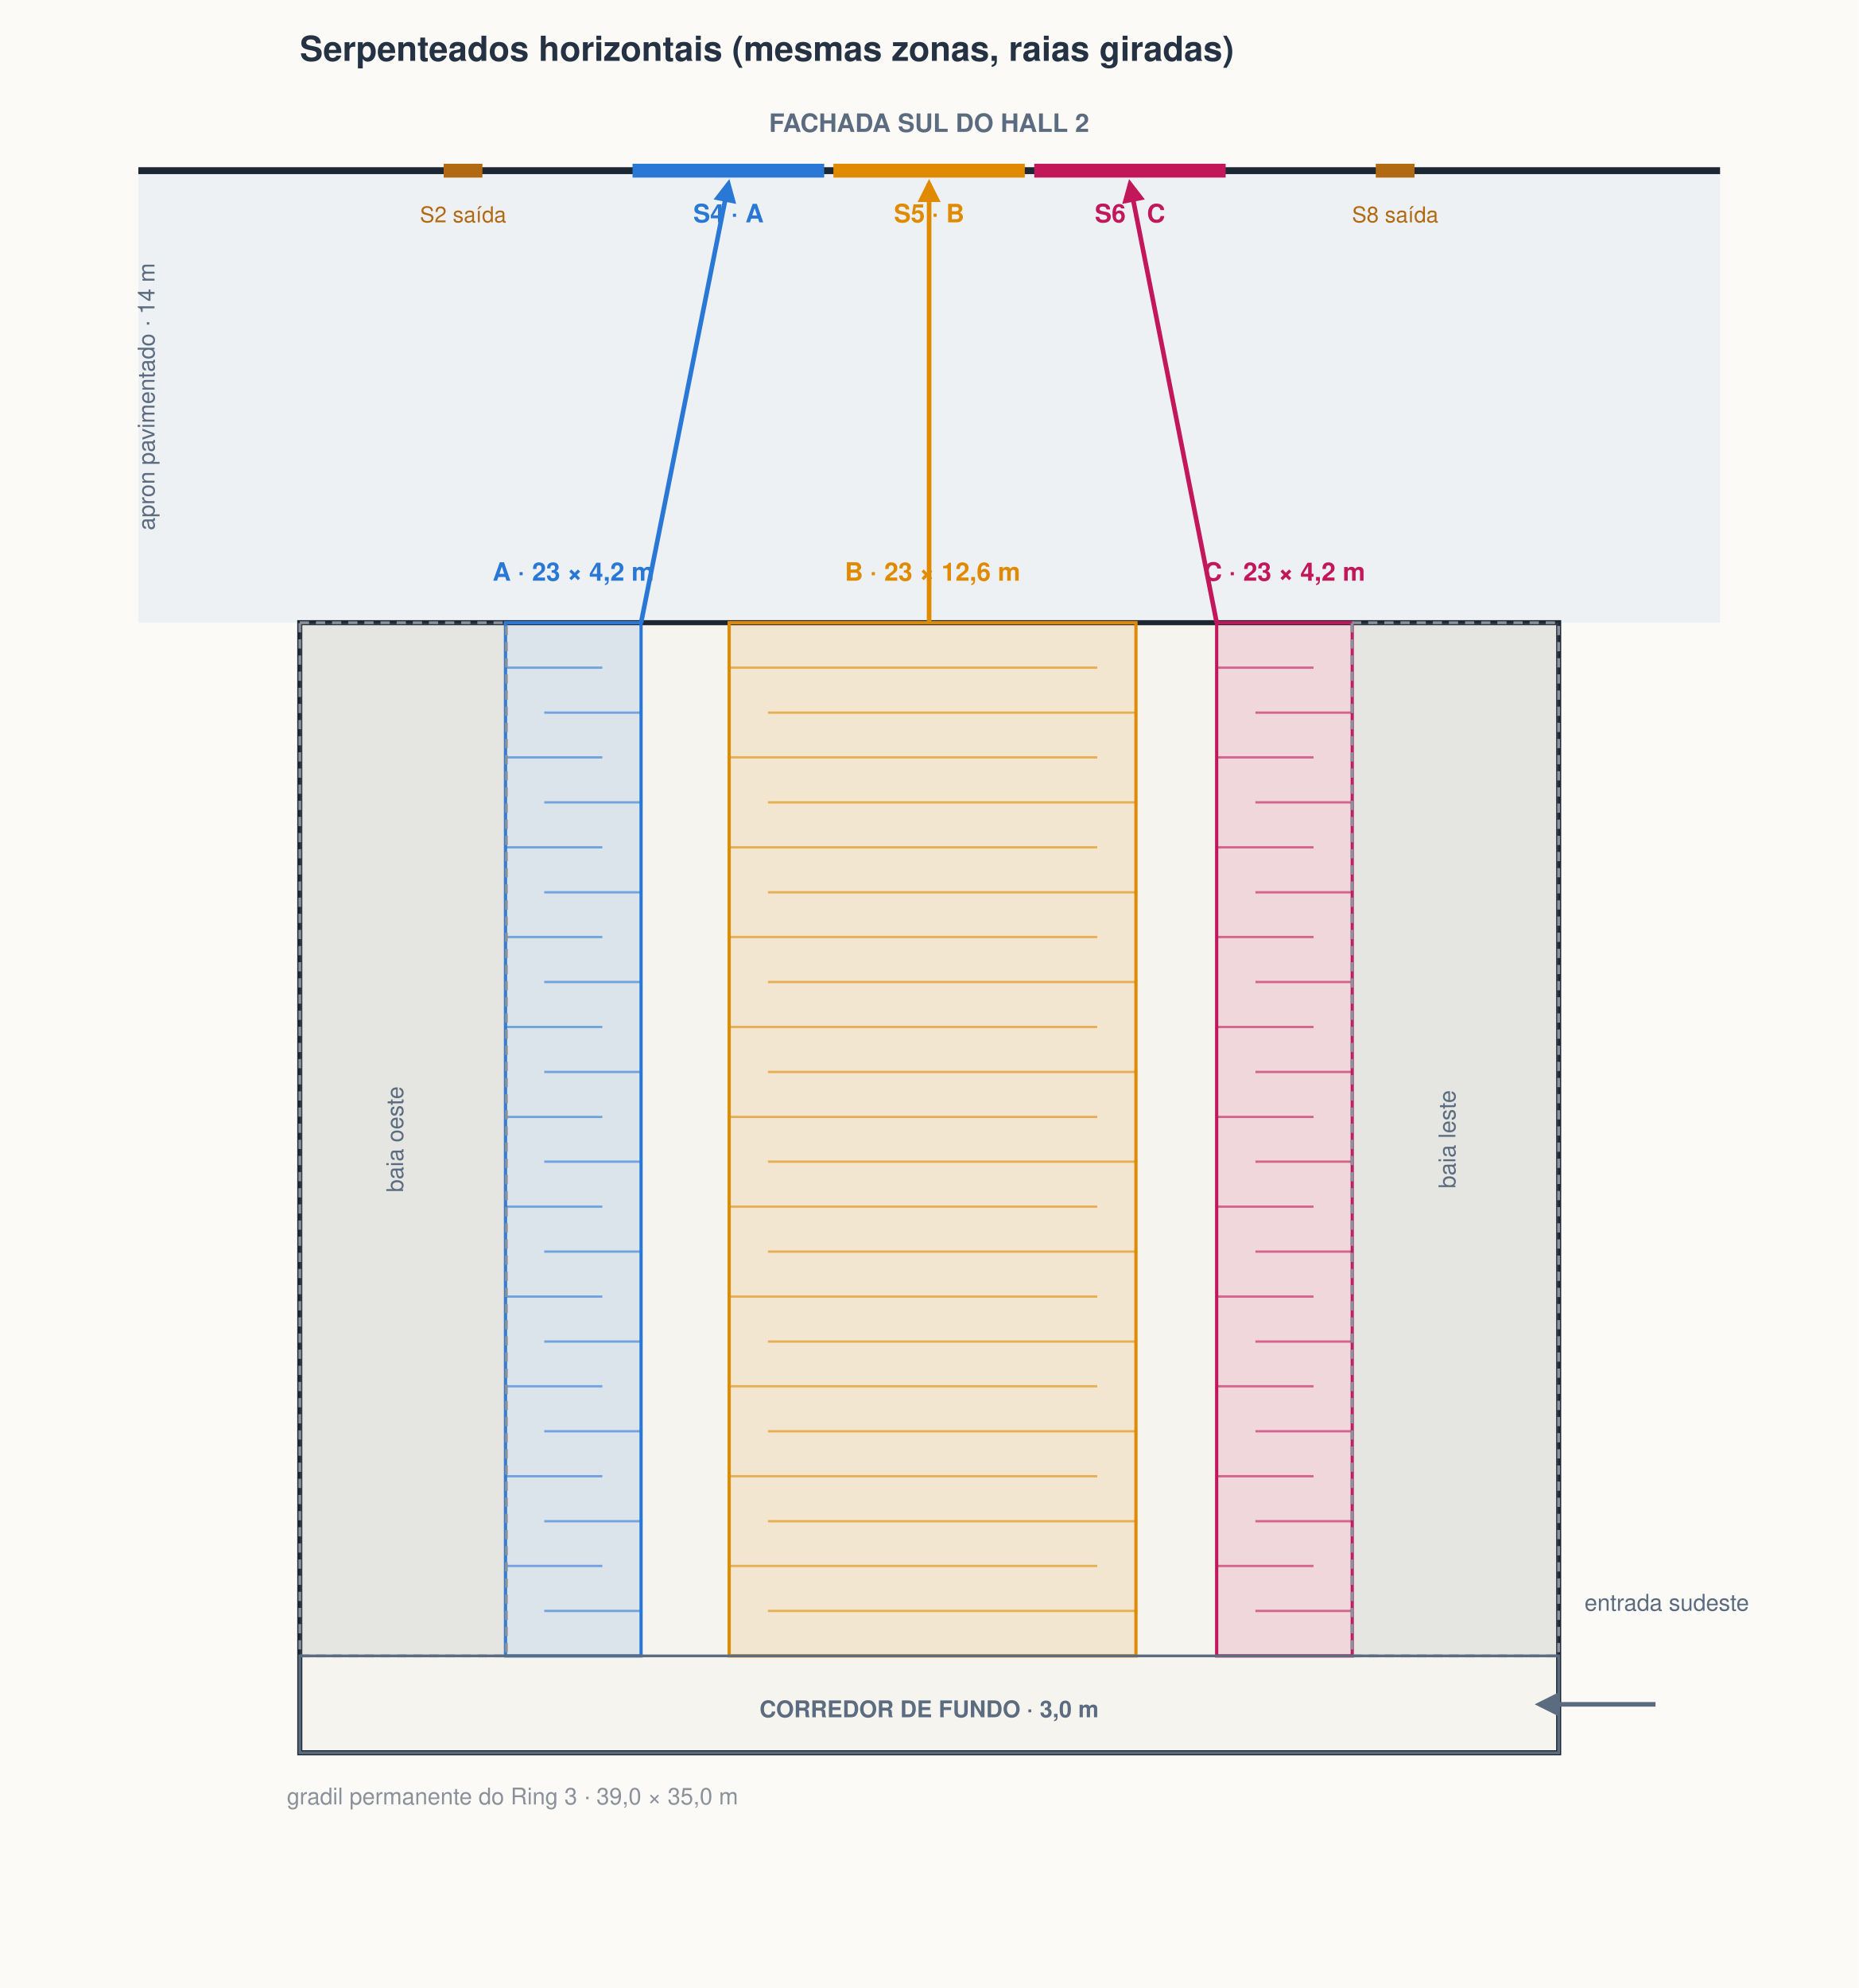
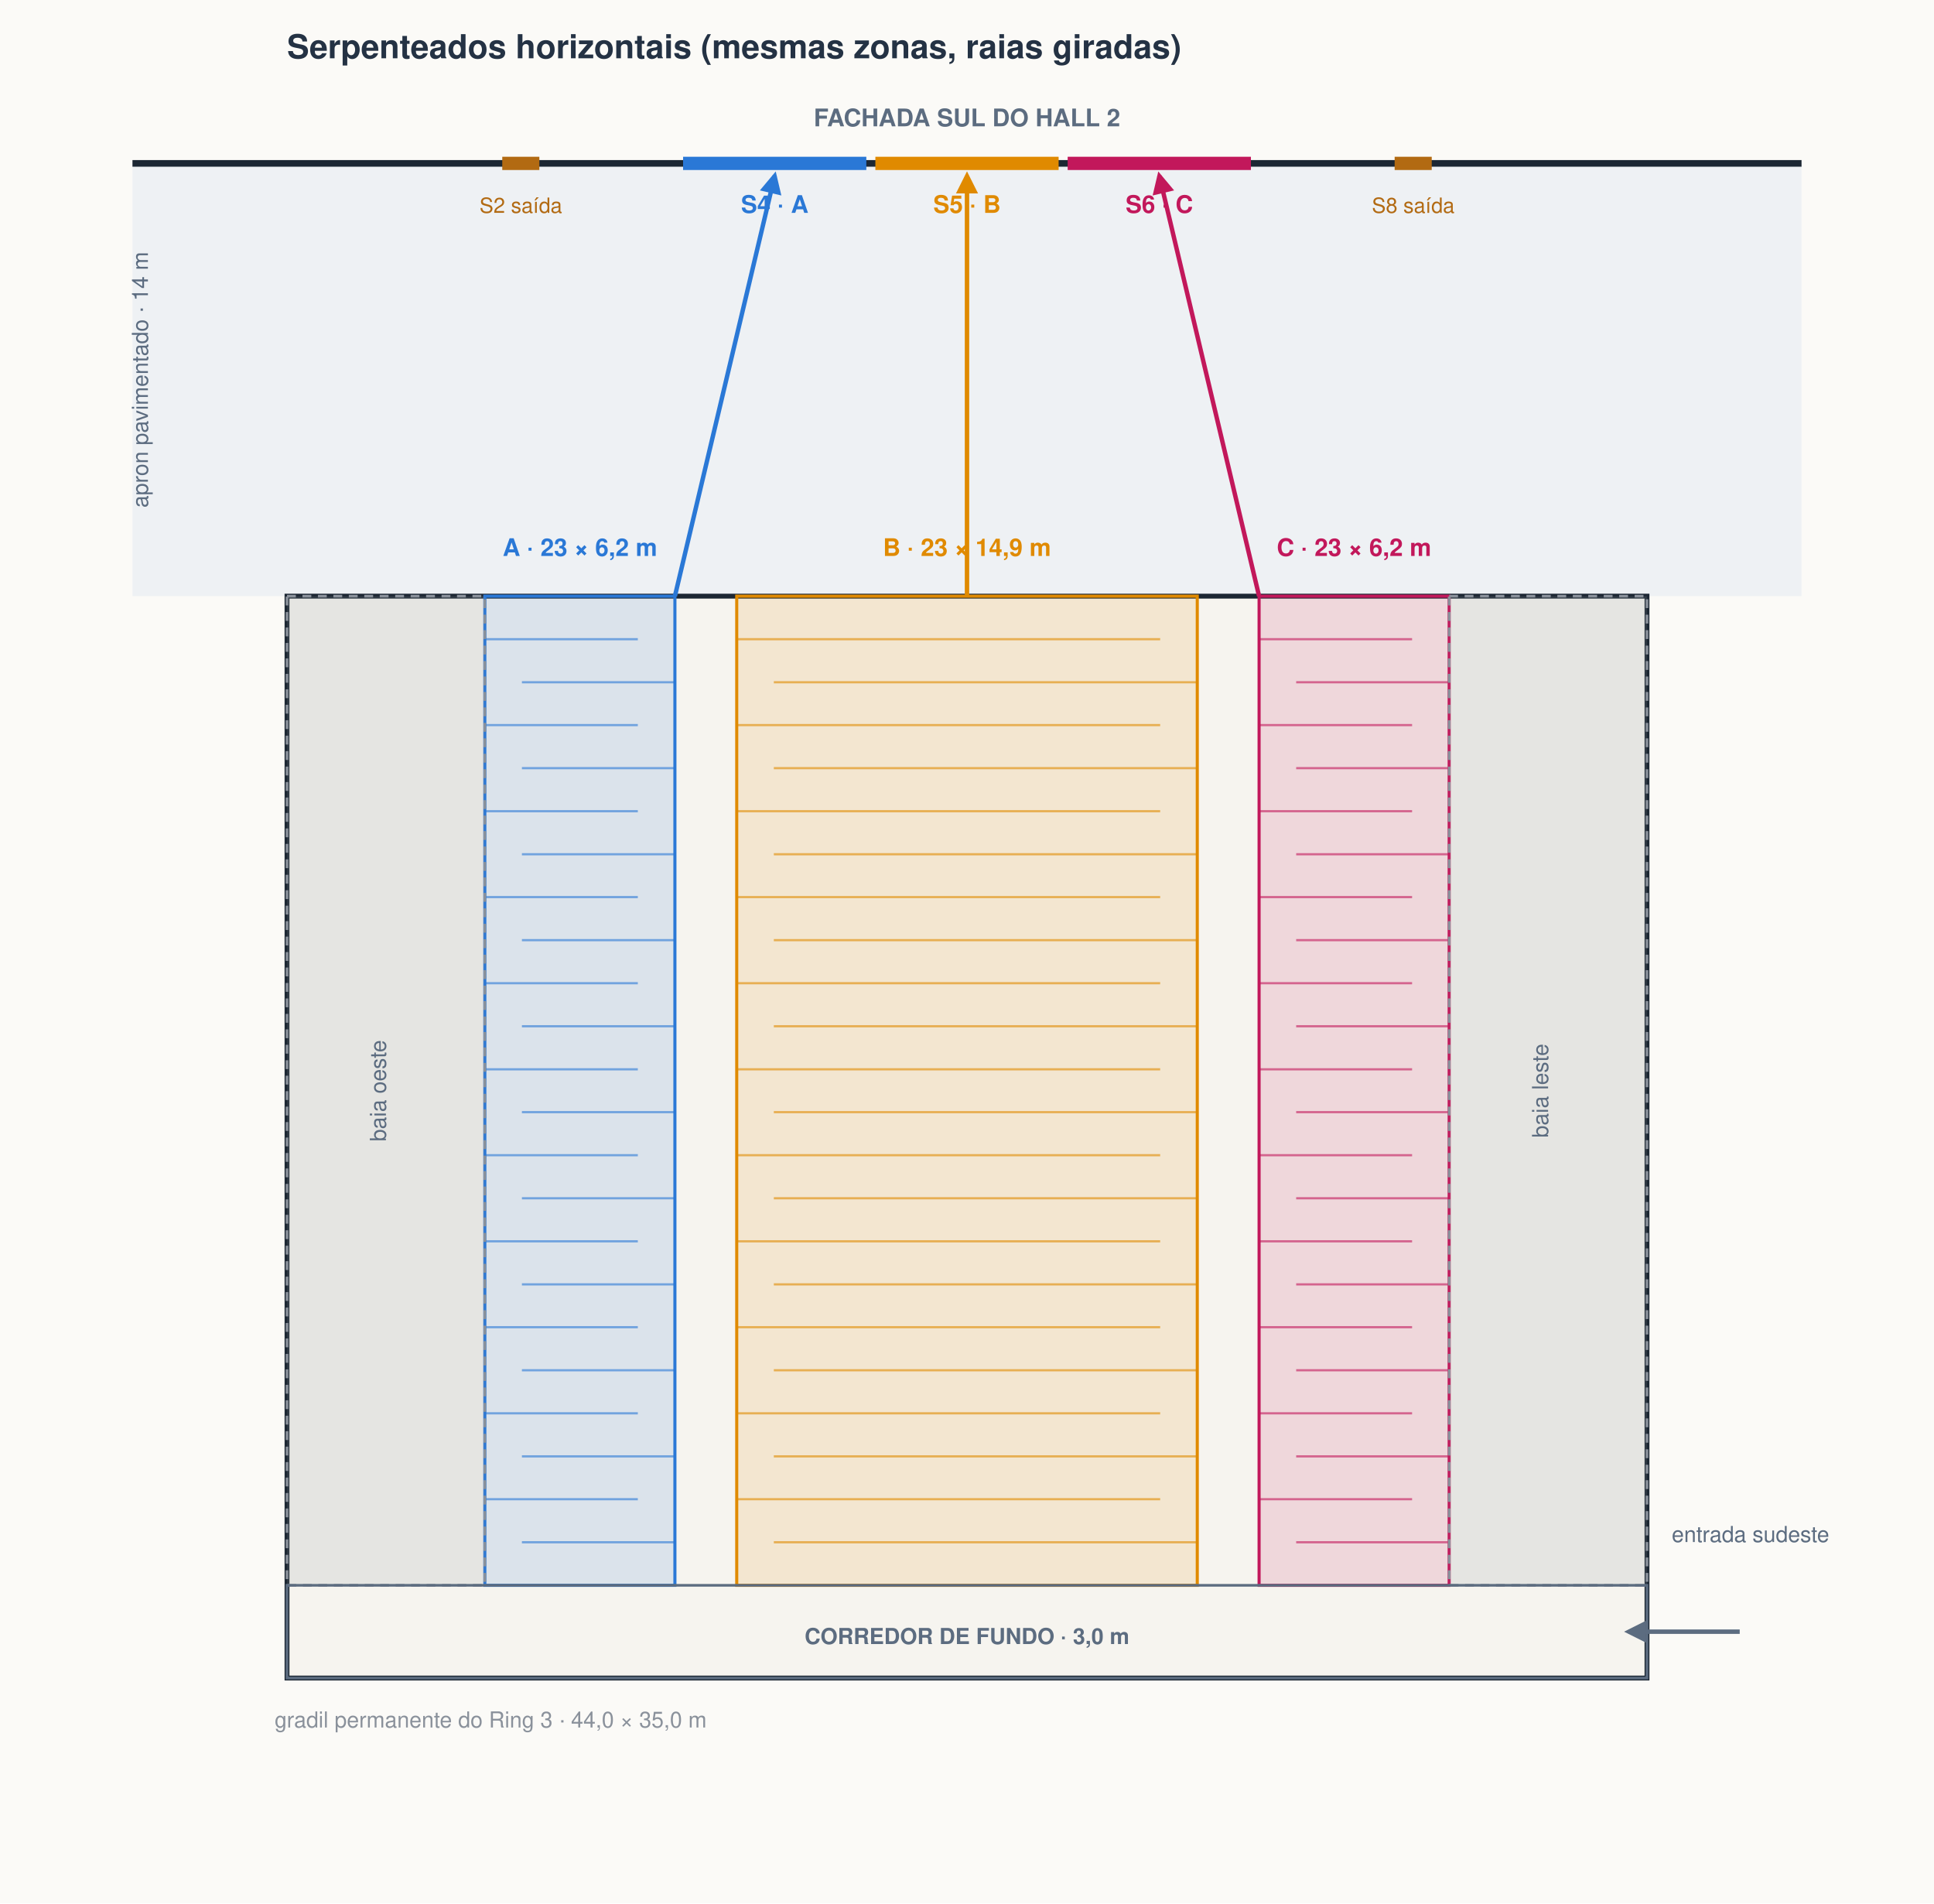
- <svg xmlns="http://www.w3.org/2000/svg" viewBox="0 0 806 862" width="806" height="862" role="img">
-   <rect width="806" height="862" fill="#fbfaf7" />
+ <svg xmlns="http://www.w3.org/2000/svg" viewBox="0 0 876 862" width="876" height="862" role="img">
+   <rect width="876" height="862" fill="#fbfaf7" />
  <defs>
    <marker id="seta" viewBox="0 0 10 10" refX="8" refY="5" markerWidth="5" markerHeight="5" orient="auto-start-reverse">
      <path d="M0,0 L10,5 L0,10 z" fill="context-stroke" />
    </marker>
  </defs>
  <text x="130.0" y="26.4" text-anchor="start" font-family="ui-sans-serif,system-ui,Helvetica,Arial,sans-serif" font-size="15" font-weight="700" fill="#243244">Serpenteados horizontais (mesmas zonas, raias giradas)</text>
-   <rect x="60.0" y="74.0" width="685.9" height="196.0" fill="#eef1f4" />
-   <rect x="130.0" y="270.0" width="545.9" height="490.0" fill="#f6f4ef" stroke="#1c2733" stroke-width="2.2" />
-   <line x1="60.0" y1="74.0" x2="745.9" y2="74.0" stroke="#1c2733" stroke-width="3" />
-   <text x="402.9" y="57.2" text-anchor="middle" font-family="ui-sans-serif,system-ui,Helvetica,Arial,sans-serif" font-size="11" font-weight="700" fill="#5c6c80">FACHADA SUL DO HALL 2</text>
-   <line x1="274.3" y1="74.0" x2="357.4" y2="74.0" stroke="#2a78d6" stroke-width="6" />
-   <text x="315.9" y="96.4" text-anchor="middle" font-family="ui-sans-serif,system-ui,Helvetica,Arial,sans-serif" font-size="11" font-weight="700" fill="#2a78d6">S4 · A</text>
-   <line x1="361.4" y1="74.0" x2="444.4" y2="74.0" stroke="#e08a00" stroke-width="6" />
-   <text x="402.9" y="96.4" text-anchor="middle" font-family="ui-sans-serif,system-ui,Helvetica,Arial,sans-serif" font-size="11" font-weight="700" fill="#e08a00">S5 · B</text>
-   <line x1="448.5" y1="74.0" x2="531.5" y2="74.0" stroke="#c2185b" stroke-width="6" />
-   <text x="490.0" y="96.4" text-anchor="middle" font-family="ui-sans-serif,system-ui,Helvetica,Arial,sans-serif" font-size="11" font-weight="700" fill="#c2185b">S6 · C</text>
-   <line x1="192.4" y1="74.0" x2="209.2" y2="74.0" stroke="#b26a12" stroke-width="6" />
-   <text x="200.8" y="96.4" text-anchor="middle" font-family="ui-sans-serif,system-ui,Helvetica,Arial,sans-serif" font-size="9.5" font-weight="400" fill="#b26a12">S2 saída</text>
-   <line x1="596.6" y1="74.0" x2="613.4" y2="74.0" stroke="#b26a12" stroke-width="6" />
-   <text x="605.0" y="96.4" text-anchor="middle" font-family="ui-sans-serif,system-ui,Helvetica,Arial,sans-serif" font-size="9.5" font-weight="400" fill="#b26a12">S8 saída</text>
+   <rect x="60.0" y="74.0" width="756.0" height="196.0" fill="#eef1f4" />
+   <rect x="130.0" y="270.0" width="616.0" height="490.0" fill="#f6f4ef" stroke="#1c2733" stroke-width="2.2" />
+   <line x1="60.0" y1="74.0" x2="816.0" y2="74.0" stroke="#1c2733" stroke-width="3" />
+   <text x="438.0" y="57.2" text-anchor="middle" font-family="ui-sans-serif,system-ui,Helvetica,Arial,sans-serif" font-size="11" font-weight="700" fill="#5c6c80">FACHADA SUL DO HALL 2</text>
+   <line x1="309.4" y1="74.0" x2="392.4" y2="74.0" stroke="#2a78d6" stroke-width="6" />
+   <text x="350.9" y="96.4" text-anchor="middle" font-family="ui-sans-serif,system-ui,Helvetica,Arial,sans-serif" font-size="11" font-weight="700" fill="#2a78d6">S4 · A</text>
+   <line x1="396.5" y1="74.0" x2="479.5" y2="74.0" stroke="#e08a00" stroke-width="6" />
+   <text x="438.0" y="96.4" text-anchor="middle" font-family="ui-sans-serif,system-ui,Helvetica,Arial,sans-serif" font-size="11" font-weight="700" fill="#e08a00">S5 · B</text>
+   <line x1="483.6" y1="74.0" x2="566.6" y2="74.0" stroke="#c2185b" stroke-width="6" />
+   <text x="525.1" y="96.4" text-anchor="middle" font-family="ui-sans-serif,system-ui,Helvetica,Arial,sans-serif" font-size="11" font-weight="700" fill="#c2185b">S6 · C</text>
+   <line x1="227.5" y1="74.0" x2="244.3" y2="74.0" stroke="#b26a12" stroke-width="6" />
+   <text x="235.9" y="96.4" text-anchor="middle" font-family="ui-sans-serif,system-ui,Helvetica,Arial,sans-serif" font-size="9.5" font-weight="400" fill="#b26a12">S2 saída</text>
+   <line x1="631.7" y1="74.0" x2="648.5" y2="74.0" stroke="#b26a12" stroke-width="6" />
+   <text x="640.1" y="96.4" text-anchor="middle" font-family="ui-sans-serif,system-ui,Helvetica,Arial,sans-serif" font-size="9.5" font-weight="400" fill="#b26a12">S8 saída</text>
  <text x="67.0" y="172.0" text-anchor="middle" font-family="ui-sans-serif,system-ui,Helvetica,Arial,sans-serif" font-size="10" font-weight="400" fill="#5c6c80" transform="rotate(-90 67.0 172.0)">apron pavimentado · 14 m</text>
-   <rect x="219.2" y="270.0" width="58.8" height="448.0" fill="#2a78d6" fill-opacity=".13" stroke="#2a78d6" stroke-width="1.4" />
-   <line x1="236.0" y1="698.5" x2="278.0" y2="698.5" stroke="#2a78d6" stroke-width="1" stroke-opacity=".6" />
-   <line x1="219.2" y1="679.0" x2="261.2" y2="679.0" stroke="#2a78d6" stroke-width="1" stroke-opacity=".6" />
-   <line x1="236.0" y1="659.6" x2="278.0" y2="659.6" stroke="#2a78d6" stroke-width="1" stroke-opacity=".6" />
-   <line x1="219.2" y1="640.1" x2="261.2" y2="640.1" stroke="#2a78d6" stroke-width="1" stroke-opacity=".6" />
-   <line x1="236.0" y1="620.6" x2="278.0" y2="620.6" stroke="#2a78d6" stroke-width="1" stroke-opacity=".6" />
-   <line x1="219.2" y1="601.1" x2="261.2" y2="601.1" stroke="#2a78d6" stroke-width="1" stroke-opacity=".6" />
-   <line x1="236.0" y1="581.7" x2="278.0" y2="581.7" stroke="#2a78d6" stroke-width="1" stroke-opacity=".6" />
-   <line x1="219.2" y1="562.2" x2="261.2" y2="562.2" stroke="#2a78d6" stroke-width="1" stroke-opacity=".6" />
-   <line x1="236.0" y1="542.7" x2="278.0" y2="542.7" stroke="#2a78d6" stroke-width="1" stroke-opacity=".6" />
-   <line x1="219.2" y1="523.2" x2="261.2" y2="523.2" stroke="#2a78d6" stroke-width="1" stroke-opacity=".6" />
-   <line x1="236.0" y1="503.7" x2="278.0" y2="503.7" stroke="#2a78d6" stroke-width="1" stroke-opacity=".6" />
-   <line x1="219.2" y1="484.3" x2="261.2" y2="484.3" stroke="#2a78d6" stroke-width="1" stroke-opacity=".6" />
-   <line x1="236.0" y1="464.8" x2="278.0" y2="464.8" stroke="#2a78d6" stroke-width="1" stroke-opacity=".6" />
-   <line x1="219.2" y1="445.3" x2="261.2" y2="445.3" stroke="#2a78d6" stroke-width="1" stroke-opacity=".6" />
-   <line x1="236.0" y1="425.8" x2="278.0" y2="425.8" stroke="#2a78d6" stroke-width="1" stroke-opacity=".6" />
-   <line x1="219.2" y1="406.3" x2="261.2" y2="406.3" stroke="#2a78d6" stroke-width="1" stroke-opacity=".6" />
-   <line x1="236.0" y1="386.9" x2="278.0" y2="386.9" stroke="#2a78d6" stroke-width="1" stroke-opacity=".6" />
-   <line x1="219.2" y1="367.4" x2="261.2" y2="367.4" stroke="#2a78d6" stroke-width="1" stroke-opacity=".6" />
-   <line x1="236.0" y1="347.9" x2="278.0" y2="347.9" stroke="#2a78d6" stroke-width="1" stroke-opacity=".6" />
-   <line x1="219.2" y1="328.4" x2="261.2" y2="328.4" stroke="#2a78d6" stroke-width="1" stroke-opacity=".6" />
-   <line x1="236.0" y1="309.0" x2="278.0" y2="309.0" stroke="#2a78d6" stroke-width="1" stroke-opacity=".6" />
-   <line x1="219.2" y1="289.5" x2="261.2" y2="289.5" stroke="#2a78d6" stroke-width="1" stroke-opacity=".6" />
-   <text x="248.6" y="251.8" text-anchor="middle" font-family="ui-sans-serif,system-ui,Helvetica,Arial,sans-serif" font-size="11" font-weight="700" fill="#2a78d6" paint-order="stroke" stroke="#eef1f4" stroke-width="3.5" stroke-linejoin="round">A · 23 × 4,2 m</text>
-   <line x1="278.0" y1="270.0" x2="315.9" y2="79.6" stroke="#2a78d6" stroke-width="2" marker-end="url(#seta)" />
-   <rect x="316.2" y="270.0" width="176.4" height="448.0" fill="#e08a00" fill-opacity=".13" stroke="#e08a00" stroke-width="1.4" />
-   <line x1="333.0" y1="698.5" x2="492.6" y2="698.5" stroke="#e08a00" stroke-width="1" stroke-opacity=".6" />
-   <line x1="316.2" y1="679.0" x2="475.8" y2="679.0" stroke="#e08a00" stroke-width="1" stroke-opacity=".6" />
-   <line x1="333.0" y1="659.6" x2="492.6" y2="659.6" stroke="#e08a00" stroke-width="1" stroke-opacity=".6" />
-   <line x1="316.2" y1="640.1" x2="475.8" y2="640.1" stroke="#e08a00" stroke-width="1" stroke-opacity=".6" />
-   <line x1="333.0" y1="620.6" x2="492.6" y2="620.6" stroke="#e08a00" stroke-width="1" stroke-opacity=".6" />
-   <line x1="316.2" y1="601.1" x2="475.8" y2="601.1" stroke="#e08a00" stroke-width="1" stroke-opacity=".6" />
-   <line x1="333.0" y1="581.7" x2="492.6" y2="581.7" stroke="#e08a00" stroke-width="1" stroke-opacity=".6" />
-   <line x1="316.2" y1="562.2" x2="475.8" y2="562.2" stroke="#e08a00" stroke-width="1" stroke-opacity=".6" />
-   <line x1="333.0" y1="542.7" x2="492.6" y2="542.7" stroke="#e08a00" stroke-width="1" stroke-opacity=".6" />
-   <line x1="316.2" y1="523.2" x2="475.8" y2="523.2" stroke="#e08a00" stroke-width="1" stroke-opacity=".6" />
-   <line x1="333.0" y1="503.7" x2="492.6" y2="503.7" stroke="#e08a00" stroke-width="1" stroke-opacity=".6" />
-   <line x1="316.2" y1="484.3" x2="475.8" y2="484.3" stroke="#e08a00" stroke-width="1" stroke-opacity=".6" />
-   <line x1="333.0" y1="464.8" x2="492.6" y2="464.8" stroke="#e08a00" stroke-width="1" stroke-opacity=".6" />
-   <line x1="316.2" y1="445.3" x2="475.8" y2="445.3" stroke="#e08a00" stroke-width="1" stroke-opacity=".6" />
-   <line x1="333.0" y1="425.8" x2="492.6" y2="425.8" stroke="#e08a00" stroke-width="1" stroke-opacity=".6" />
-   <line x1="316.2" y1="406.3" x2="475.8" y2="406.3" stroke="#e08a00" stroke-width="1" stroke-opacity=".6" />
-   <line x1="333.0" y1="386.9" x2="492.6" y2="386.9" stroke="#e08a00" stroke-width="1" stroke-opacity=".6" />
-   <line x1="316.2" y1="367.4" x2="475.8" y2="367.4" stroke="#e08a00" stroke-width="1" stroke-opacity=".6" />
-   <line x1="333.0" y1="347.9" x2="492.6" y2="347.9" stroke="#e08a00" stroke-width="1" stroke-opacity=".6" />
-   <line x1="316.2" y1="328.4" x2="475.8" y2="328.4" stroke="#e08a00" stroke-width="1" stroke-opacity=".6" />
-   <line x1="333.0" y1="309.0" x2="492.6" y2="309.0" stroke="#e08a00" stroke-width="1" stroke-opacity=".6" />
-   <line x1="316.2" y1="289.5" x2="475.8" y2="289.5" stroke="#e08a00" stroke-width="1" stroke-opacity=".6" />
-   <text x="404.4" y="251.8" text-anchor="middle" font-family="ui-sans-serif,system-ui,Helvetica,Arial,sans-serif" font-size="11" font-weight="700" fill="#e08a00" paint-order="stroke" stroke="#eef1f4" stroke-width="3.5" stroke-linejoin="round">B · 23 × 12,6 m</text>
-   <line x1="402.9" y1="270.0" x2="402.9" y2="79.6" stroke="#e08a00" stroke-width="2" marker-end="url(#seta)" />
-   <rect x="527.6" y="270.0" width="58.8" height="448.0" fill="#c2185b" fill-opacity=".13" stroke="#c2185b" stroke-width="1.4" />
-   <line x1="544.4" y1="698.5" x2="586.4" y2="698.5" stroke="#c2185b" stroke-width="1" stroke-opacity=".6" />
-   <line x1="527.6" y1="679.0" x2="569.6" y2="679.0" stroke="#c2185b" stroke-width="1" stroke-opacity=".6" />
-   <line x1="544.4" y1="659.6" x2="586.4" y2="659.6" stroke="#c2185b" stroke-width="1" stroke-opacity=".6" />
-   <line x1="527.6" y1="640.1" x2="569.6" y2="640.1" stroke="#c2185b" stroke-width="1" stroke-opacity=".6" />
-   <line x1="544.4" y1="620.6" x2="586.4" y2="620.6" stroke="#c2185b" stroke-width="1" stroke-opacity=".6" />
-   <line x1="527.6" y1="601.1" x2="569.6" y2="601.1" stroke="#c2185b" stroke-width="1" stroke-opacity=".6" />
-   <line x1="544.4" y1="581.7" x2="586.4" y2="581.7" stroke="#c2185b" stroke-width="1" stroke-opacity=".6" />
-   <line x1="527.6" y1="562.2" x2="569.6" y2="562.2" stroke="#c2185b" stroke-width="1" stroke-opacity=".6" />
-   <line x1="544.4" y1="542.7" x2="586.4" y2="542.7" stroke="#c2185b" stroke-width="1" stroke-opacity=".6" />
-   <line x1="527.6" y1="523.2" x2="569.6" y2="523.2" stroke="#c2185b" stroke-width="1" stroke-opacity=".6" />
-   <line x1="544.4" y1="503.7" x2="586.4" y2="503.7" stroke="#c2185b" stroke-width="1" stroke-opacity=".6" />
-   <line x1="527.6" y1="484.3" x2="569.6" y2="484.3" stroke="#c2185b" stroke-width="1" stroke-opacity=".6" />
-   <line x1="544.4" y1="464.8" x2="586.4" y2="464.8" stroke="#c2185b" stroke-width="1" stroke-opacity=".6" />
-   <line x1="527.6" y1="445.3" x2="569.6" y2="445.3" stroke="#c2185b" stroke-width="1" stroke-opacity=".6" />
-   <line x1="544.4" y1="425.8" x2="586.4" y2="425.8" stroke="#c2185b" stroke-width="1" stroke-opacity=".6" />
-   <line x1="527.6" y1="406.3" x2="569.6" y2="406.3" stroke="#c2185b" stroke-width="1" stroke-opacity=".6" />
-   <line x1="544.4" y1="386.9" x2="586.4" y2="386.9" stroke="#c2185b" stroke-width="1" stroke-opacity=".6" />
-   <line x1="527.6" y1="367.4" x2="569.6" y2="367.4" stroke="#c2185b" stroke-width="1" stroke-opacity=".6" />
-   <line x1="544.4" y1="347.9" x2="586.4" y2="347.9" stroke="#c2185b" stroke-width="1" stroke-opacity=".6" />
-   <line x1="527.6" y1="328.4" x2="569.6" y2="328.4" stroke="#c2185b" stroke-width="1" stroke-opacity=".6" />
-   <line x1="544.4" y1="309.0" x2="586.4" y2="309.0" stroke="#c2185b" stroke-width="1" stroke-opacity=".6" />
-   <line x1="527.6" y1="289.5" x2="569.6" y2="289.5" stroke="#c2185b" stroke-width="1" stroke-opacity=".6" />
-   <text x="557.0" y="251.8" text-anchor="middle" font-family="ui-sans-serif,system-ui,Helvetica,Arial,sans-serif" font-size="11" font-weight="700" fill="#c2185b" paint-order="stroke" stroke="#eef1f4" stroke-width="3.5" stroke-linejoin="round">C · 23 × 4,2 m</text>
-   <line x1="527.6" y1="270.0" x2="490.0" y2="79.6" stroke="#c2185b" stroke-width="2" marker-end="url(#seta)" />
+   <rect x="219.6" y="270.0" width="86.1" height="448.0" fill="#2a78d6" fill-opacity=".13" stroke="#2a78d6" stroke-width="1.4" />
+   <line x1="236.4" y1="698.5" x2="305.7" y2="698.5" stroke="#2a78d6" stroke-width="1" stroke-opacity=".6" />
+   <line x1="219.6" y1="679.0" x2="288.9" y2="679.0" stroke="#2a78d6" stroke-width="1" stroke-opacity=".6" />
+   <line x1="236.4" y1="659.6" x2="305.7" y2="659.6" stroke="#2a78d6" stroke-width="1" stroke-opacity=".6" />
+   <line x1="219.6" y1="640.1" x2="288.9" y2="640.1" stroke="#2a78d6" stroke-width="1" stroke-opacity=".6" />
+   <line x1="236.4" y1="620.6" x2="305.7" y2="620.6" stroke="#2a78d6" stroke-width="1" stroke-opacity=".6" />
+   <line x1="219.6" y1="601.1" x2="288.9" y2="601.1" stroke="#2a78d6" stroke-width="1" stroke-opacity=".6" />
+   <line x1="236.4" y1="581.7" x2="305.7" y2="581.7" stroke="#2a78d6" stroke-width="1" stroke-opacity=".6" />
+   <line x1="219.6" y1="562.2" x2="288.9" y2="562.2" stroke="#2a78d6" stroke-width="1" stroke-opacity=".6" />
+   <line x1="236.4" y1="542.7" x2="305.7" y2="542.7" stroke="#2a78d6" stroke-width="1" stroke-opacity=".6" />
+   <line x1="219.6" y1="523.2" x2="288.9" y2="523.2" stroke="#2a78d6" stroke-width="1" stroke-opacity=".6" />
+   <line x1="236.4" y1="503.7" x2="305.7" y2="503.7" stroke="#2a78d6" stroke-width="1" stroke-opacity=".6" />
+   <line x1="219.6" y1="484.3" x2="288.9" y2="484.3" stroke="#2a78d6" stroke-width="1" stroke-opacity=".6" />
+   <line x1="236.4" y1="464.8" x2="305.7" y2="464.8" stroke="#2a78d6" stroke-width="1" stroke-opacity=".6" />
+   <line x1="219.6" y1="445.3" x2="288.9" y2="445.3" stroke="#2a78d6" stroke-width="1" stroke-opacity=".6" />
+   <line x1="236.4" y1="425.8" x2="305.7" y2="425.8" stroke="#2a78d6" stroke-width="1" stroke-opacity=".6" />
+   <line x1="219.6" y1="406.3" x2="288.9" y2="406.3" stroke="#2a78d6" stroke-width="1" stroke-opacity=".6" />
+   <line x1="236.4" y1="386.9" x2="305.7" y2="386.9" stroke="#2a78d6" stroke-width="1" stroke-opacity=".6" />
+   <line x1="219.6" y1="367.4" x2="288.9" y2="367.4" stroke="#2a78d6" stroke-width="1" stroke-opacity=".6" />
+   <line x1="236.4" y1="347.9" x2="305.7" y2="347.9" stroke="#2a78d6" stroke-width="1" stroke-opacity=".6" />
+   <line x1="219.6" y1="328.4" x2="288.9" y2="328.4" stroke="#2a78d6" stroke-width="1" stroke-opacity=".6" />
+   <line x1="236.4" y1="309.0" x2="305.7" y2="309.0" stroke="#2a78d6" stroke-width="1" stroke-opacity=".6" />
+   <line x1="219.6" y1="289.5" x2="288.9" y2="289.5" stroke="#2a78d6" stroke-width="1" stroke-opacity=".6" />
+   <text x="262.7" y="251.8" text-anchor="middle" font-family="ui-sans-serif,system-ui,Helvetica,Arial,sans-serif" font-size="11" font-weight="700" fill="#2a78d6" paint-order="stroke" stroke="#eef1f4" stroke-width="3.5" stroke-linejoin="round">A · 23 × 6,2 m</text>
+   <line x1="305.7" y1="270.0" x2="350.9" y2="79.6" stroke="#2a78d6" stroke-width="2" marker-end="url(#seta)" />
+   <rect x="333.7" y="270.0" width="208.6" height="448.0" fill="#e08a00" fill-opacity=".13" stroke="#e08a00" stroke-width="1.4" />
+   <line x1="350.5" y1="698.5" x2="542.3" y2="698.5" stroke="#e08a00" stroke-width="1" stroke-opacity=".6" />
+   <line x1="333.7" y1="679.0" x2="525.5" y2="679.0" stroke="#e08a00" stroke-width="1" stroke-opacity=".6" />
+   <line x1="350.5" y1="659.6" x2="542.3" y2="659.6" stroke="#e08a00" stroke-width="1" stroke-opacity=".6" />
+   <line x1="333.7" y1="640.1" x2="525.5" y2="640.1" stroke="#e08a00" stroke-width="1" stroke-opacity=".6" />
+   <line x1="350.5" y1="620.6" x2="542.3" y2="620.6" stroke="#e08a00" stroke-width="1" stroke-opacity=".6" />
+   <line x1="333.7" y1="601.1" x2="525.5" y2="601.1" stroke="#e08a00" stroke-width="1" stroke-opacity=".6" />
+   <line x1="350.5" y1="581.7" x2="542.3" y2="581.7" stroke="#e08a00" stroke-width="1" stroke-opacity=".6" />
+   <line x1="333.7" y1="562.2" x2="525.5" y2="562.2" stroke="#e08a00" stroke-width="1" stroke-opacity=".6" />
+   <line x1="350.5" y1="542.7" x2="542.3" y2="542.7" stroke="#e08a00" stroke-width="1" stroke-opacity=".6" />
+   <line x1="333.7" y1="523.2" x2="525.5" y2="523.2" stroke="#e08a00" stroke-width="1" stroke-opacity=".6" />
+   <line x1="350.5" y1="503.7" x2="542.3" y2="503.7" stroke="#e08a00" stroke-width="1" stroke-opacity=".6" />
+   <line x1="333.7" y1="484.3" x2="525.5" y2="484.3" stroke="#e08a00" stroke-width="1" stroke-opacity=".6" />
+   <line x1="350.5" y1="464.8" x2="542.3" y2="464.8" stroke="#e08a00" stroke-width="1" stroke-opacity=".6" />
+   <line x1="333.7" y1="445.3" x2="525.5" y2="445.3" stroke="#e08a00" stroke-width="1" stroke-opacity=".6" />
+   <line x1="350.5" y1="425.8" x2="542.3" y2="425.8" stroke="#e08a00" stroke-width="1" stroke-opacity=".6" />
+   <line x1="333.7" y1="406.3" x2="525.5" y2="406.3" stroke="#e08a00" stroke-width="1" stroke-opacity=".6" />
+   <line x1="350.5" y1="386.9" x2="542.3" y2="386.9" stroke="#e08a00" stroke-width="1" stroke-opacity=".6" />
+   <line x1="333.7" y1="367.4" x2="525.5" y2="367.4" stroke="#e08a00" stroke-width="1" stroke-opacity=".6" />
+   <line x1="350.5" y1="347.9" x2="542.3" y2="347.9" stroke="#e08a00" stroke-width="1" stroke-opacity=".6" />
+   <line x1="333.7" y1="328.4" x2="525.5" y2="328.4" stroke="#e08a00" stroke-width="1" stroke-opacity=".6" />
+   <line x1="350.5" y1="309.0" x2="542.3" y2="309.0" stroke="#e08a00" stroke-width="1" stroke-opacity=".6" />
+   <line x1="333.7" y1="289.5" x2="525.5" y2="289.5" stroke="#e08a00" stroke-width="1" stroke-opacity=".6" />
+   <text x="438.0" y="251.8" text-anchor="middle" font-family="ui-sans-serif,system-ui,Helvetica,Arial,sans-serif" font-size="11" font-weight="700" fill="#e08a00" paint-order="stroke" stroke="#eef1f4" stroke-width="3.5" stroke-linejoin="round">B · 23 × 14,9 m</text>
+   <line x1="438.0" y1="270.0" x2="438.0" y2="79.6" stroke="#e08a00" stroke-width="2" marker-end="url(#seta)" />
+   <rect x="570.3" y="270.0" width="86.1" height="448.0" fill="#c2185b" fill-opacity=".13" stroke="#c2185b" stroke-width="1.4" />
+   <line x1="587.1" y1="698.5" x2="656.4" y2="698.5" stroke="#c2185b" stroke-width="1" stroke-opacity=".6" />
+   <line x1="570.3" y1="679.0" x2="639.6" y2="679.0" stroke="#c2185b" stroke-width="1" stroke-opacity=".6" />
+   <line x1="587.1" y1="659.6" x2="656.4" y2="659.6" stroke="#c2185b" stroke-width="1" stroke-opacity=".6" />
+   <line x1="570.3" y1="640.1" x2="639.6" y2="640.1" stroke="#c2185b" stroke-width="1" stroke-opacity=".6" />
+   <line x1="587.1" y1="620.6" x2="656.4" y2="620.6" stroke="#c2185b" stroke-width="1" stroke-opacity=".6" />
+   <line x1="570.3" y1="601.1" x2="639.6" y2="601.1" stroke="#c2185b" stroke-width="1" stroke-opacity=".6" />
+   <line x1="587.1" y1="581.7" x2="656.4" y2="581.7" stroke="#c2185b" stroke-width="1" stroke-opacity=".6" />
+   <line x1="570.3" y1="562.2" x2="639.6" y2="562.2" stroke="#c2185b" stroke-width="1" stroke-opacity=".6" />
+   <line x1="587.1" y1="542.7" x2="656.4" y2="542.7" stroke="#c2185b" stroke-width="1" stroke-opacity=".6" />
+   <line x1="570.3" y1="523.2" x2="639.6" y2="523.2" stroke="#c2185b" stroke-width="1" stroke-opacity=".6" />
+   <line x1="587.1" y1="503.7" x2="656.4" y2="503.7" stroke="#c2185b" stroke-width="1" stroke-opacity=".6" />
+   <line x1="570.3" y1="484.3" x2="639.6" y2="484.3" stroke="#c2185b" stroke-width="1" stroke-opacity=".6" />
+   <line x1="587.1" y1="464.8" x2="656.4" y2="464.8" stroke="#c2185b" stroke-width="1" stroke-opacity=".6" />
+   <line x1="570.3" y1="445.3" x2="639.6" y2="445.3" stroke="#c2185b" stroke-width="1" stroke-opacity=".6" />
+   <line x1="587.1" y1="425.8" x2="656.4" y2="425.8" stroke="#c2185b" stroke-width="1" stroke-opacity=".6" />
+   <line x1="570.3" y1="406.3" x2="639.6" y2="406.3" stroke="#c2185b" stroke-width="1" stroke-opacity=".6" />
+   <line x1="587.1" y1="386.9" x2="656.4" y2="386.9" stroke="#c2185b" stroke-width="1" stroke-opacity=".6" />
+   <line x1="570.3" y1="367.4" x2="639.6" y2="367.4" stroke="#c2185b" stroke-width="1" stroke-opacity=".6" />
+   <line x1="587.1" y1="347.9" x2="656.4" y2="347.9" stroke="#c2185b" stroke-width="1" stroke-opacity=".6" />
+   <line x1="570.3" y1="328.4" x2="639.6" y2="328.4" stroke="#c2185b" stroke-width="1" stroke-opacity=".6" />
+   <line x1="587.1" y1="309.0" x2="656.4" y2="309.0" stroke="#c2185b" stroke-width="1" stroke-opacity=".6" />
+   <line x1="570.3" y1="289.5" x2="639.6" y2="289.5" stroke="#c2185b" stroke-width="1" stroke-opacity=".6" />
+   <text x="613.3" y="251.8" text-anchor="middle" font-family="ui-sans-serif,system-ui,Helvetica,Arial,sans-serif" font-size="11" font-weight="700" fill="#c2185b" paint-order="stroke" stroke="#eef1f4" stroke-width="3.5" stroke-linejoin="round">C · 23 × 6,2 m</text>
+   <line x1="570.3" y1="270.0" x2="525.1" y2="79.6" stroke="#c2185b" stroke-width="2" marker-end="url(#seta)" />
  <rect x="130.0" y="270.0" width="89.6" height="448.0" fill="#8a919b" fill-opacity=".16" stroke="#8a919b" stroke-width="1.2" stroke-dasharray="4 3" />
  <text x="174.8" y="494.0" text-anchor="middle" font-family="ui-sans-serif,system-ui,Helvetica,Arial,sans-serif" font-size="10" font-weight="400" fill="#5c6c80" transform="rotate(-90 174.8 494.0)">baia oeste</text>
-   <rect x="586.3" y="270.0" width="89.6" height="448.0" fill="#8a919b" fill-opacity=".16" stroke="#8a919b" stroke-width="1.2" stroke-dasharray="4 3" />
-   <text x="631.1" y="494.0" text-anchor="middle" font-family="ui-sans-serif,system-ui,Helvetica,Arial,sans-serif" font-size="10" font-weight="400" fill="#5c6c80" transform="rotate(-90 631.1 494.0)">baia leste</text>
-   <rect x="130.0" y="718.0" width="545.9" height="42.0" fill="none" stroke="#5c6c80" stroke-width="1.2" />
-   <text x="402.9" y="744.6" text-anchor="middle" font-family="ui-sans-serif,system-ui,Helvetica,Arial,sans-serif" font-size="10" font-weight="600" fill="#5c6c80">CORREDOR DE FUNDO · 3,0 m</text>
-   <line x1="717.9" y1="739.0" x2="667.5" y2="739.0" stroke="#5c6c80" stroke-width="2" marker-end="url(#seta)" />
-   <text x="687.1" y="698.4" text-anchor="start" font-family="ui-sans-serif,system-ui,Helvetica,Arial,sans-serif" font-size="10" font-weight="400" fill="#5c6c80">entrada sudeste</text>
-   <text x="124.4" y="782.4" text-anchor="start" font-family="ui-sans-serif,system-ui,Helvetica,Arial,sans-serif" font-size="10" font-weight="400" fill="#8a919b">gradil permanente do Ring 3 · 39,0 × 35,0 m</text>
+   <rect x="656.4" y="270.0" width="89.6" height="448.0" fill="#8a919b" fill-opacity=".16" stroke="#8a919b" stroke-width="1.2" stroke-dasharray="4 3" />
+   <text x="701.2" y="494.0" text-anchor="middle" font-family="ui-sans-serif,system-ui,Helvetica,Arial,sans-serif" font-size="10" font-weight="400" fill="#5c6c80" transform="rotate(-90 701.2 494.0)">baia leste</text>
+   <rect x="130.0" y="718.0" width="616.0" height="42.0" fill="none" stroke="#5c6c80" stroke-width="1.2" />
+   <text x="438.0" y="744.6" text-anchor="middle" font-family="ui-sans-serif,system-ui,Helvetica,Arial,sans-serif" font-size="10" font-weight="600" fill="#5c6c80">CORREDOR DE FUNDO · 3,0 m</text>
+   <line x1="788.0" y1="739.0" x2="737.6" y2="739.0" stroke="#5c6c80" stroke-width="2" marker-end="url(#seta)" />
+   <text x="757.2" y="698.4" text-anchor="start" font-family="ui-sans-serif,system-ui,Helvetica,Arial,sans-serif" font-size="10" font-weight="400" fill="#5c6c80">entrada sudeste</text>
+   <text x="124.4" y="782.4" text-anchor="start" font-family="ui-sans-serif,system-ui,Helvetica,Arial,sans-serif" font-size="10" font-weight="400" fill="#8a919b">gradil permanente do Ring 3 · 44,0 × 35,0 m</text>
</svg>
